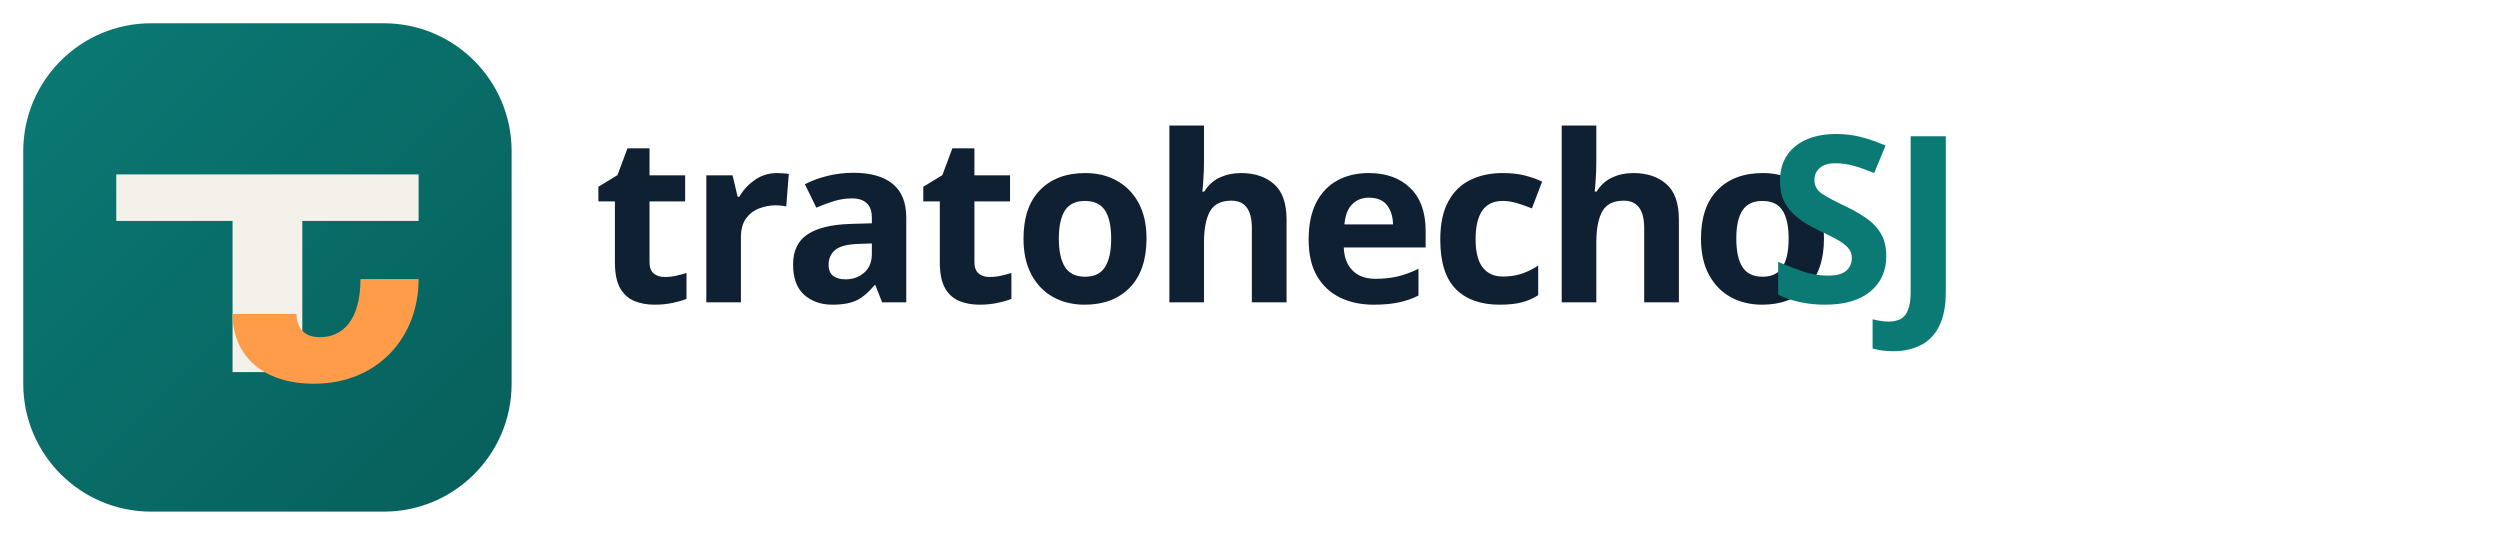
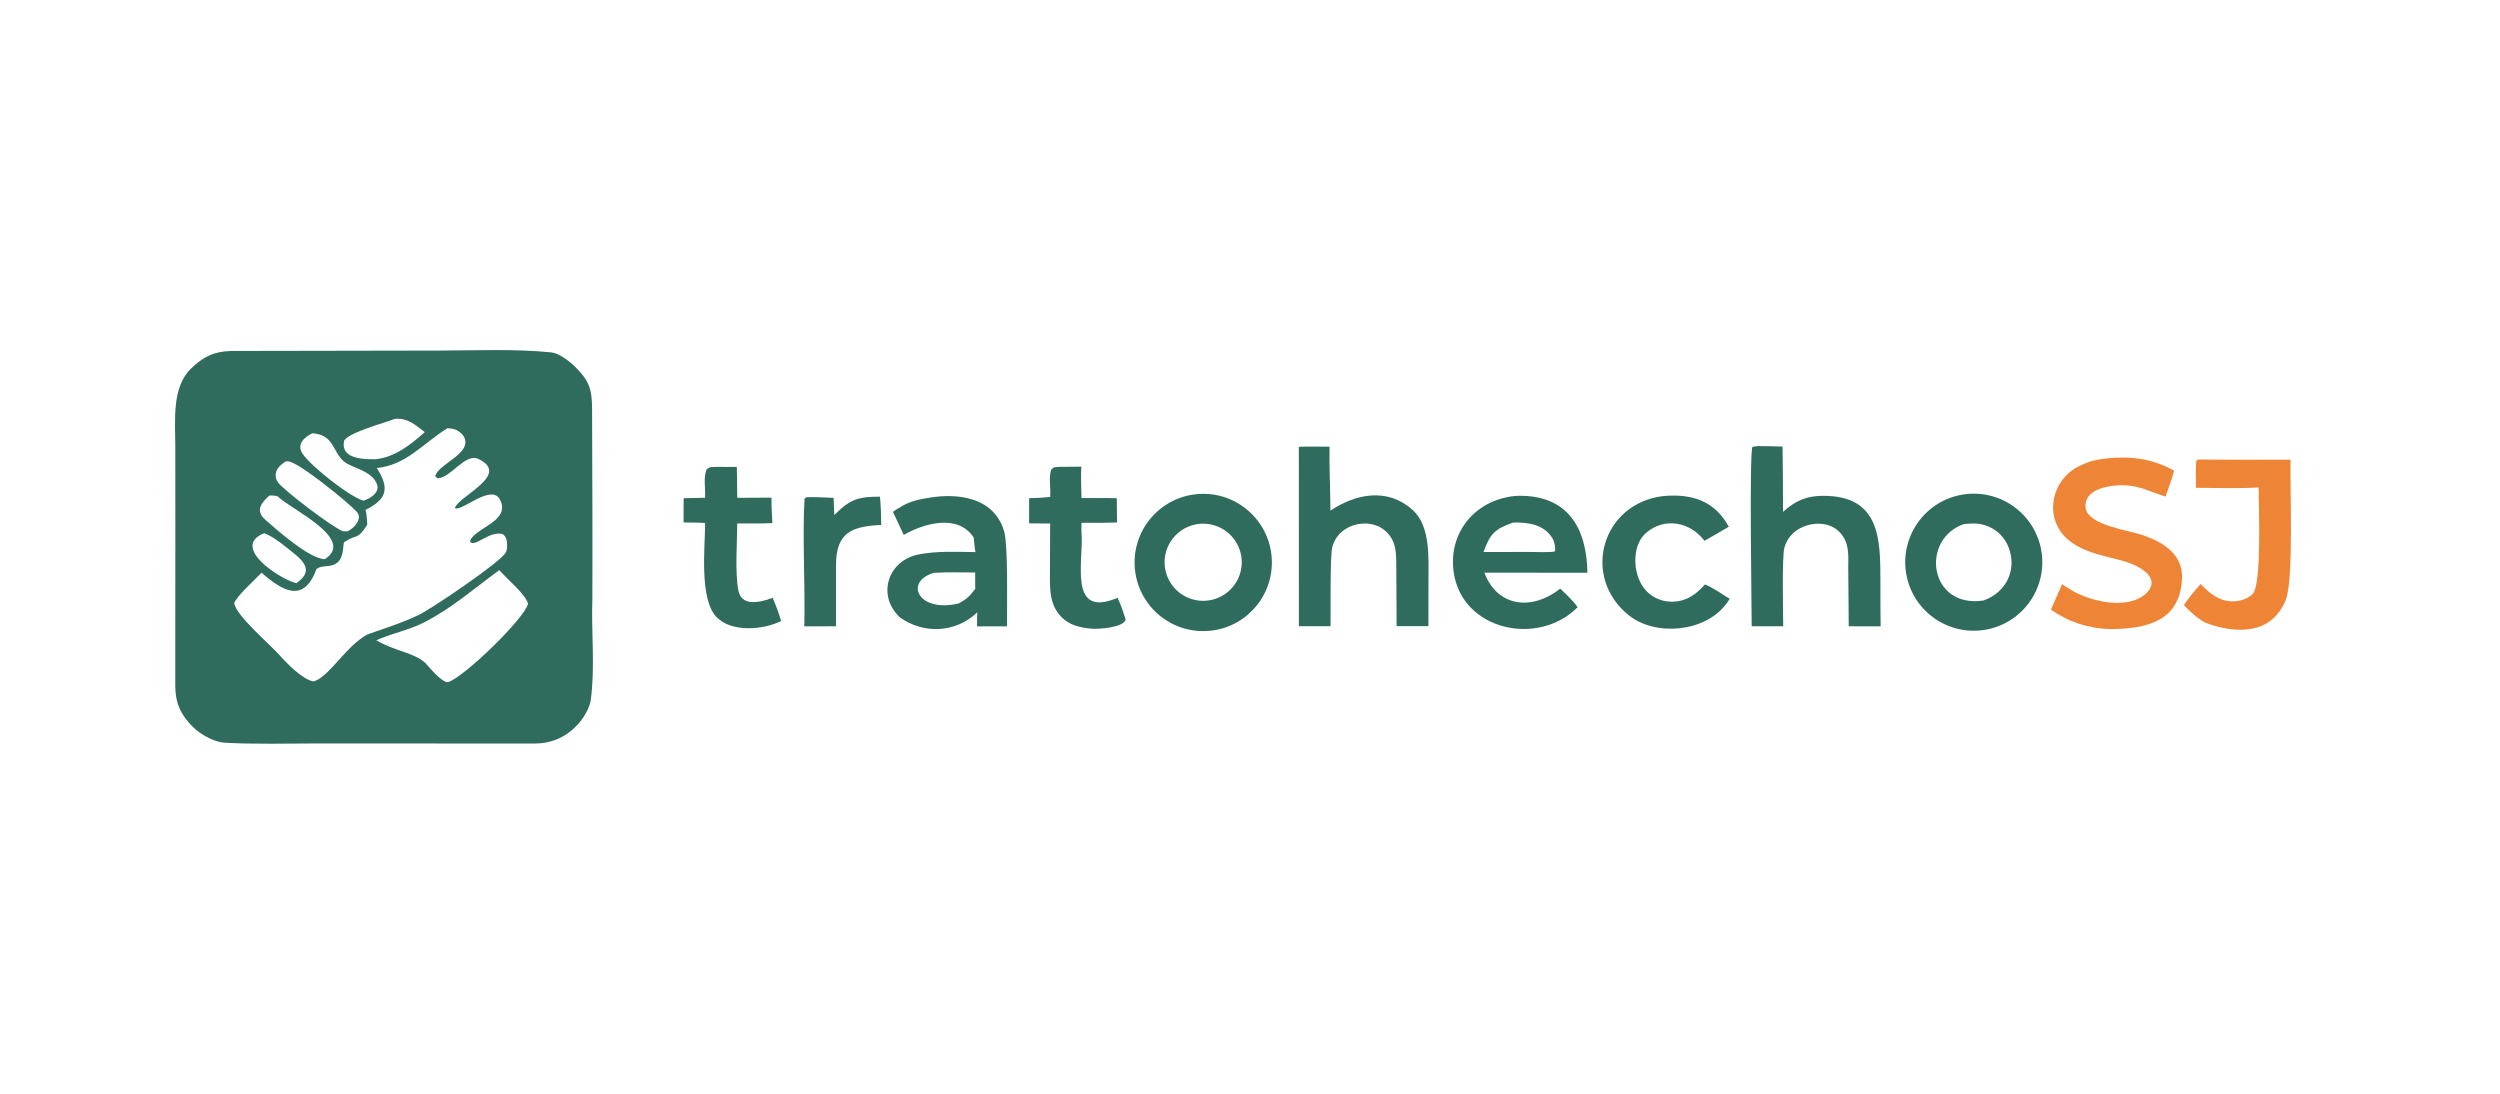
- <svg xmlns="http://www.w3.org/2000/svg" width="430" height="92" viewBox="0 0 430 92" role="img" aria-label="tratohechoSJ navbar logo">
-   <defs>
-     <linearGradient id="g1" x1="0" y1="0" x2="1" y2="1">
-       <stop offset="0%" stop-color="#0B7A75" />
-       <stop offset="100%" stop-color="#075E5A" />
-     </linearGradient>
-   </defs>
-   <rect x="4" y="4" width="84" height="84" rx="22" fill="url(#g1)" />
-   <path d="M20 30h52v8H52v26H40V38H20z" fill="#F4F1EA" />
-   <path d="M62 48h10c0 10-7 18-18 18-9 0-14-5-14-12h11c0 2 1 4 4 4 4 0 7-3 7-10z" fill="#FF9C4A" />
-   <text x="102" y="52" font-size="40" font-family="'Space Grotesk', 'Trebuchet MS', sans-serif" font-weight="700" fill="#102033" letter-spacing="-1">tratohecho</text>
-   <text x="304" y="52" font-size="40" font-family="'Space Grotesk', 'Trebuchet MS', sans-serif" font-weight="700" fill="#0B7A75" letter-spacing="-1">SJ</text>
+ <svg xmlns="http://www.w3.org/2000/svg" width="1536" height="672" viewBox="0 0 1536 672">
+   <path fill="#2F6C5D" d="M142.094 215.628L270.004 215.392C291.52 215.318 317.728 214.262 338.985 216.545C343.413 217.021 349.948 221.958 353.242 225.219C361.759 233.651 363.729 238.918 363.771 250.787C363.907 289.996 364.099 329.005 363.945 368.23C363.225 388.819 365.726 409.98 362.927 430.368C362.286 435.041 358.235 441.632 354.959 445.152C347.665 452.989 339.076 456.733 328.486 456.838L195.654 456.769C177.169 456.773 156.167 457.399 137.766 456.301C131.728 455.941 123.295 451.282 118.973 447.075C111.177 439.488 107.691 432.148 107.681 421.095C107.649 387.518 107.771 353.807 107.737 320.243L107.706 274.429C107.727 258.744 105.377 238.158 117.247 226.571C124.832 219.167 131.421 215.906 142.094 215.628ZM231.507 287.586C239.555 300.092 237.741 306.661 224.548 313.31C225.441 316.196 225.468 319.378 225.642 322.411C219.268 332.243 219.636 327.714 211.608 332.997C210.164 333.947 212.526 345.486 203.556 347.444C200.292 348.156 196.987 347.626 194.464 349.604C186.73 370.51 174.21 363.639 160.685 351.884C156.817 355.977 145.09 366.611 143.917 370.553C145.022 378.32 165.501 395.499 171.667 402.425C176.206 407.523 185.879 417.558 192.587 418.654C201.654 416.606 212.776 396.634 225.792 389.783C236.453 385.99 247.671 382.541 257.829 377.538C265.434 373.793 307.814 345.231 310.78 339.403C311.89 337.221 311.758 332.957 310.939 330.703C310.511 329.526 309.82 329.032 308.936 328.172C300.625 325.737 291.423 336.945 288.757 332.699C290.905 324.311 314.401 320.514 307.116 306.828C301.812 296.863 282.813 315.098 279.496 312.084C281.718 304.727 314.42 291.609 293.712 281.882C285.877 278.202 276.202 294.366 268.691 293.783L267.408 292.627C269.07 284.994 290.309 278.789 285.133 268.482C283.926 266.079 280.713 263.863 277.742 263.387C276.778 263.226 275.803 263.143 274.826 263.14C259.114 273.011 249.99 285.494 231.507 287.586ZM231.227 393.404C242.33 400.062 254.143 400.773 261.393 407.363C263.528 409.816 272.141 420.237 275.594 419.006C286.003 415.295 322.341 379.77 324.404 371.004C323.229 365.383 311.653 355.907 306.766 350.282C291.287 361.562 277.656 373.677 260.492 382.439C250.987 387.29 239.614 389.447 231.227 393.404ZM162.301 327.607C141.102 336.057 172.779 356.33 182.09 358.294C194.808 349.595 183.996 342.716 175.717 336.097C171.997 333.123 166.766 329.156 162.301 327.607ZM230.804 282.154C242.693 280.876 252.121 273.325 260.985 265.508C254.823 260.773 250.727 256.853 242.668 257.326C237.104 259.578 212.254 266.224 211.338 271.202C209.334 282.095 223.518 282.226 230.804 282.154ZM213.655 326.399C218.111 324.12 222.907 318.408 219.152 314.399C213.257 308.107 183.795 284.101 177.113 283.46L176.593 283.436C176.246 283.435 175.898 283.435 175.551 283.434C172.97 285.319 170.03 287.367 169.463 290.764C169.123 292.726 169.597 294.743 170.777 296.348C174.2 301.088 202.934 323.077 210.57 326.369C210.957 326.536 213.113 326.44 213.655 326.399ZM165.493 304.455C160.823 308.767 156.443 313.554 162.994 319.332C170.34 325.813 190.365 343.489 199.592 343.553C218.907 331.162 178.681 312.92 170.886 305.202C170.034 304.358 166.811 304.416 165.493 304.455ZM191.951 266.182C186.95 268.6 182.097 272.91 185.83 278.662C190.766 286.266 215.306 305.626 223.335 307.588C227.07 306.5 233.338 302.833 231.735 297.862C228.91 289.102 215.999 287.562 211.298 283.53C204.108 277.363 205.439 267.229 191.951 266.182Z" />
+   <path fill="#2F6C5D" d="M735.873 303.547C758.875 301.696 779.094 318.673 781.25 341.649C783.406 364.624 766.699 385.067 743.755 387.528C728.639 389.149 713.82 382.511 704.967 370.152C696.114 357.793 694.597 341.626 700.996 327.836C707.395 314.046 720.72 304.766 735.873 303.547ZM743.558 368.75C751.945 367.189 758.846 361.242 761.628 353.177C764.409 345.112 762.642 336.175 757 329.776C751.359 323.377 742.713 320.503 734.364 322.252C721.654 324.915 713.454 337.308 715.973 350.047C718.492 362.786 730.792 371.125 743.558 368.75Z" />
+   <path fill="#2F6C5D" d="M1206.79 303.73C1229.81 300.477 1251.12 316.503 1254.37 339.525C1257.63 362.548 1241.6 383.851 1218.58 387.108C1195.55 390.366 1174.25 374.34 1170.99 351.314C1167.74 328.289 1183.76 306.984 1206.79 303.73ZM1218.69 368.937C1232.65 363.947 1239.41 350.136 1234.06 336.243C1231.87 330.483 1227.42 325.874 1221.73 323.495C1216.38 321.216 1212.27 321.542 1206.7 321.954C1179.57 331.216 1185.19 374.065 1218.69 368.937Z" />
+   <path fill="#2F6C5D" d="M930.36 304.771C931.271 304.673 932.185 304.618 933.101 304.606C963.265 304.286 974.849 324.324 975.318 351.886L911.988 351.847C920.254 373.628 941.964 374.962 958.591 361.647C962.3 365.207 966.369 368.862 969.294 373.06C945.144 397.474 898.186 387.465 893.129 351.447C889.758 327.438 906.023 307.425 930.36 304.771ZM911.472 339.164L939.375 339.109C942.598 339.148 952.765 339.516 955.286 338.791C955.916 336.706 955.015 332.751 953.927 330.913C948.691 322.068 938.645 320.833 929.614 321.066C918.244 325.112 915.578 327.871 911.472 339.164Z" />
+   <path fill="#2F6C5D" d="M572.688 305.518C585.043 303.696 600.703 304.859 609.89 314.214C613.374 317.767 615.852 322.182 617.071 327.006C619.407 336.001 618.681 373.058 618.677 384.811L600.31 384.844C600.246 382.184 600.381 378.967 600.419 376.257C587.257 388.811 567.634 389.84 552.914 379.335C538.535 365.873 545.42 344.384 564.428 340.652C575.992 338.382 587.587 339.109 599.318 339.21C598.802 336.528 598.521 333.022 598.218 330.248C588.609 315.501 567.719 321.497 555.255 328.665L548.62 314.476C557.522 308.278 561.917 307.202 572.688 305.518ZM588.997 370.739C594.021 368.039 595.587 366.503 599.182 361.798L599.129 351.726C591.365 351.71 581.321 351.455 573.763 351.948C555.133 357.417 564.299 376.764 588.997 370.739Z" />
+   <path fill="#ED8436" d="M1295.35 281.528C1309.84 280.132 1323.02 282.058 1335.77 289.166C1334.86 293.214 1331.94 300.901 1330.48 305.096C1319.57 301.694 1313.54 297.516 1300.92 298.215C1293.35 298.633 1280.36 301.48 1281.38 311.731C1282.53 323.258 1309.15 325.644 1318.36 329.492C1330.04 333.734 1341.28 341.24 1340.63 355.491C1339.42 382.227 1318.23 386.347 1296.45 386.506C1283.41 386.22 1270.76 382.064 1260.09 374.565L1266.92 358.949C1269.19 360.414 1271.57 361.994 1274.02 363.349C1285.97 369.965 1308.57 375.008 1319.33 363.86C1327.94 354.173 1313.08 347.209 1305.41 344.951C1294.03 341.603 1282.48 340.19 1272.59 333.119C1255.05 320.575 1259.21 294.901 1277.99 286.116C1284.64 283.004 1288 282.429 1295.35 281.528Z" />
+   <path fill="#2F6C5D" d="M798.007 274.505C804.043 274.26 810.819 274.437 816.912 274.462C816.569 286.242 817.425 301.308 817.409 313.711C832.908 303.425 852.404 299.306 867.987 313.383C879.091 323.414 877.637 343.174 877.644 357.081L877.619 384.701L858.078 384.685L857.88 348.563C857.801 340.786 858.196 333.73 852.571 327.545C845.168 319.404 831.399 320.053 823.711 327.35C821.159 329.777 819.355 332.884 818.512 336.304C817.14 341.879 817.614 376.592 817.485 384.731L798.037 384.721L798.007 274.505Z" />
+   <path fill="#2F6C5D" d="M1079.9 274.106C1085 274.09 1090.11 274.177 1095.21 274.367C1095.38 287.738 1095.48 301.11 1095.49 314.482C1102.86 307.813 1109.67 304.736 1119.55 304.635C1155.26 304.273 1155.29 331.241 1155.33 357.127C1155.3 366.36 1155.34 375.594 1155.45 384.827L1135.86 384.791L1135.56 348.375C1135.67 340.594 1136.18 333.37 1130.49 327.178C1123.04 319.051 1108.65 320.717 1101.29 327.971C1098.91 330.292 1097.21 333.212 1096.35 336.423C1094.76 342.581 1095.56 375.859 1095.61 384.786L1076.24 384.785C1076.24 372.794 1074.7 278.813 1076.71 274.529L1079.9 274.106Z" />
+   <path fill="#ED8436" d="M1350.64 282.337C1369.53 282.472 1388.42 282.494 1407.31 282.403C1406.9 300.345 1409.28 354.869 1404.55 368.053C1402.03 375.07 1397.02 381.18 1390.13 384.252C1379.38 389.046 1365.49 386.699 1354.92 382.564C1349.4 379.423 1346.17 376.241 1341.75 371.799C1345.28 366.632 1347.92 363.539 1352.07 358.804C1357.39 364.356 1363.22 369.33 1371.34 369.478C1375.77 369.559 1380.84 368.166 1384.04 364.936C1389.78 359.141 1387.71 310.691 1387.7 299.493C1376.29 300.194 1360.83 299.804 1349.24 299.7C1349.14 294.345 1348.89 288.475 1349.39 283.188L1350.64 282.337Z" />
+   <path fill="#2F6C5D" d="M1022.01 304.778C1039.36 303.187 1053.59 307.726 1062.15 323.631C1057.2 326.584 1052.22 329.47 1047.19 332.288C1038.67 320.744 1022.76 317.503 1011.3 327.452C1001.93 335.583 1002.98 354.828 1012 363.57C1016.28 367.736 1022.1 369.945 1028.06 369.67C1036.74 369.323 1042.08 365.04 1047.56 359.076C1052.21 360.969 1058.35 365.162 1062.74 367.958C1062.09 368.966 1061.41 369.953 1060.69 370.918C1047.49 388.662 1016.88 391.08 1000.61 377.941C971.322 354.29 984.123 309.193 1022.01 304.778Z" />
+   <path fill="#2F6C5D" d="M440.131 286.85L452.706 286.892L452.983 305.857L474.014 305.75C473.979 311.213 474.224 315.911 474.565 321.371C468.806 321.787 459.026 321.578 452.958 321.615C452.945 333.147 451.469 351.771 453.688 362.933C455.673 372.92 467.185 370.101 474.699 367.316C476.995 372.629 478.229 376.003 479.935 381.536C468.619 387.196 449.405 388.532 440.295 379.195C429.478 368.109 433.219 335.967 433.225 321.332C429.238 321.017 424.076 321.068 419.987 321.004L420.016 306.088L433.215 305.83C433.465 299.5 432.085 293.459 434.177 288.29C436.453 286.573 436.762 287.105 440.131 286.85Z" />
+   <path fill="#2F6C5D" d="M651.528 286.82L664.372 286.728C663.933 291.656 664.374 300.765 664.479 305.998L686.155 306.04L686.297 321.038C679.037 321.218 671.773 321.276 664.511 321.211C664.518 322.99 664.323 325.659 664.476 327.332C666.011 344.053 655.802 380.449 686.619 367.292C689 372.416 689.966 375.4 691.629 380.834C689.69 385.694 674.722 386.719 670.071 386.218C663.205 385.478 657.176 384.207 652.104 379.063C644.048 370.893 645.127 359.716 645.088 349.235C645.127 340.099 645.164 330.858 645.212 321.674L632.281 321.522L632.301 306.08C637.029 305.991 640.535 305.801 645.237 305.311C645.673 299.102 644.196 293.978 645.827 288.587C647.787 286.549 647.909 287.181 651.528 286.82Z" />
+   <path fill="#2F6C5D" d="M512.596 316.484C512.824 316.245 513.055 316.01 513.288 315.777C522.539 306.51 527.905 305.143 540.638 305.16C541.249 311.13 541.319 316.556 541.432 322.528C523.479 323.411 513.758 326.944 513.648 347.063L513.65 384.793L494.155 384.819C494.804 360.307 492.908 329.883 494.298 306.414L495.317 305.52C500.796 305.275 506.643 305.648 512.152 305.893L512.596 316.484Z" />
</svg>
